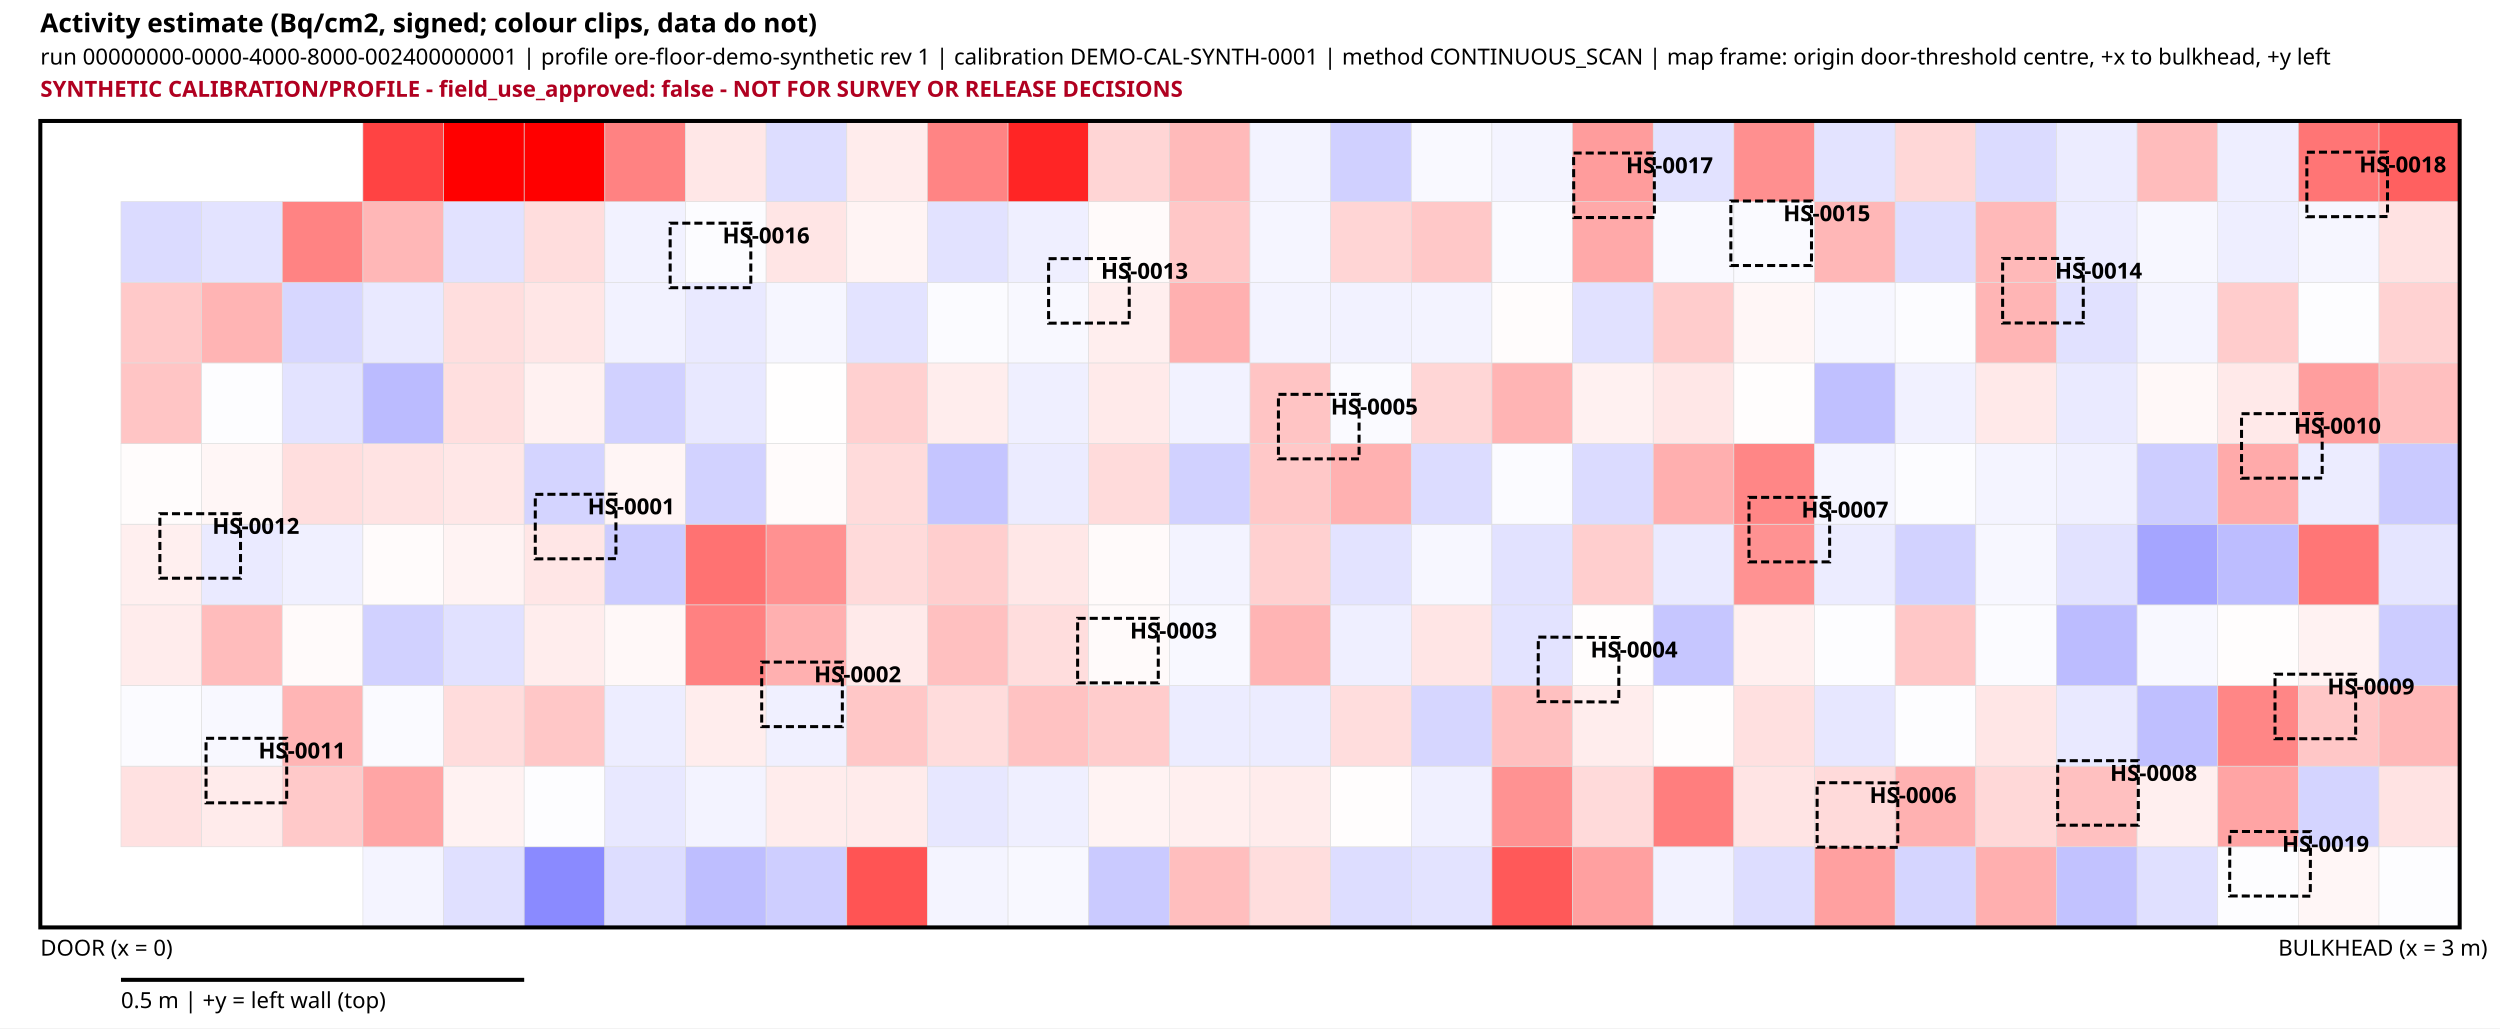
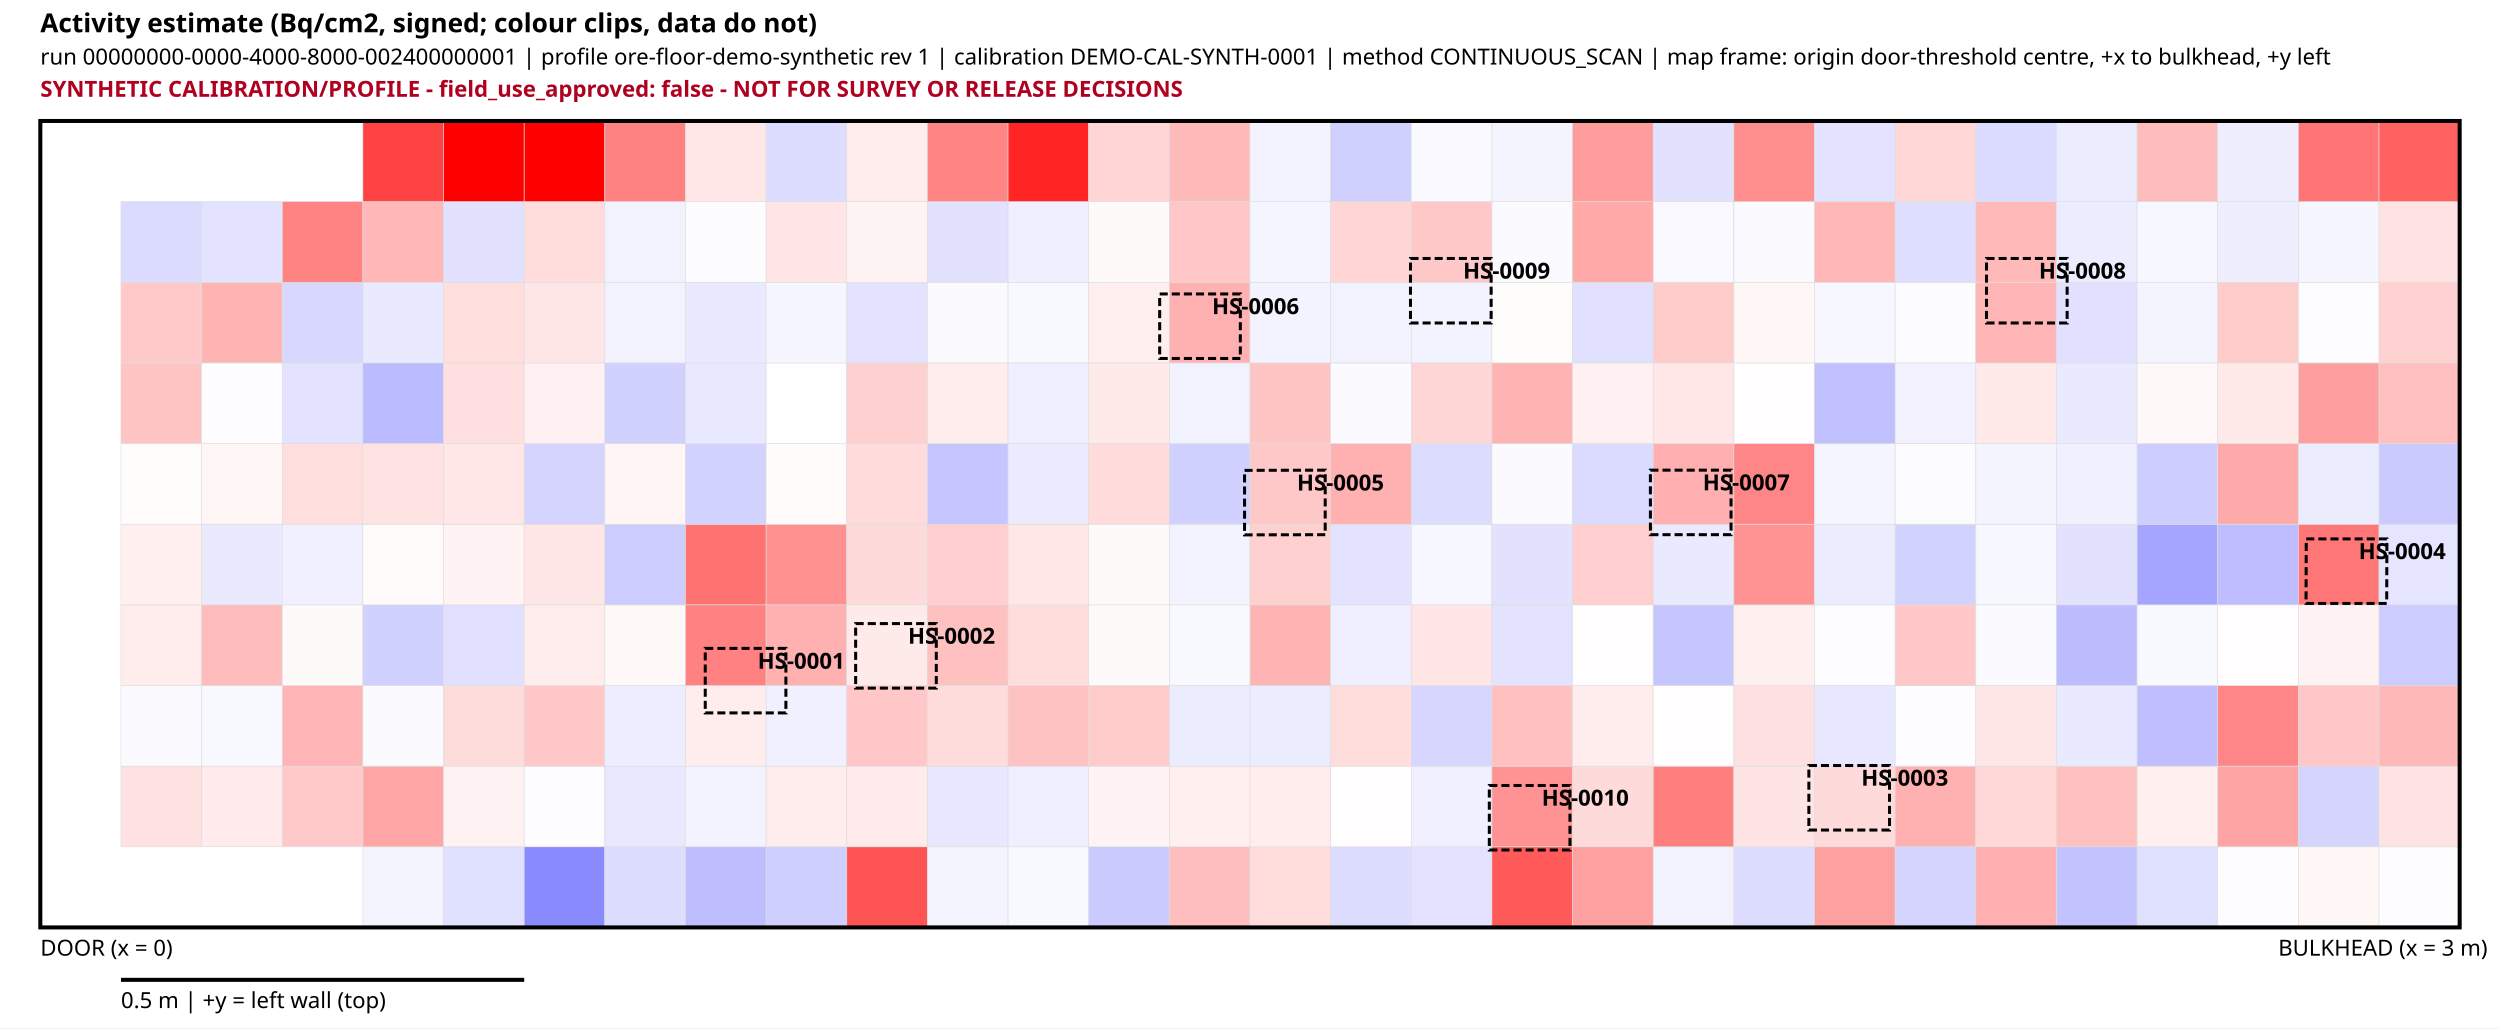
<svg xmlns="http://www.w3.org/2000/svg" width="1240" height="510" viewBox="0 0 1240 510" font-family="sans-serif" font-size="11">
  <defs>
    <pattern id="p-UNVISITED" width="8" height="8" patternUnits="userSpaceOnUse">
      <rect width="8" height="8" fill="#fff" />
      <path d="M0 8L8 0" stroke="#888" stroke-width="1" />
    </pattern>
    <pattern id="p-INVALID_DATA" width="8" height="8" patternUnits="userSpaceOnUse">
      <rect width="8" height="8" fill="#f6d5d5" />
      <path d="M0 0L8 8M0 8L8 0" stroke="#c83c3c" stroke-width="1" />
    </pattern>
    <pattern id="p-INSUFFICIENT_SENSITIVITY" width="6" height="6" patternUnits="userSpaceOnUse">
      <rect width="6" height="6" fill="#fdebc8" />
      <circle cx="3" cy="3" r="1.2" fill="#b9770e" />
    </pattern>
    <pattern id="p-BLOCKED" width="8" height="8" patternUnits="userSpaceOnUse">
      <rect width="8" height="8" fill="#e4dcf0" />
      <path d="M0 4H8" stroke="#785aa0" stroke-width="2" />
    </pattern>
    <pattern id="p-EXCLUDED" width="8" height="8" patternUnits="userSpaceOnUse">
      <rect width="8" height="8" fill="#5a5a5a" />
    </pattern>
    <pattern id="p-ACCEPTABLE" width="8" height="8" patternUnits="userSpaceOnUse">
      <rect width="8" height="8" fill="#2e8b57" />
    </pattern>
  </defs>
  <rect width="1240" height="510" fill="#fff" />
  <text x="20" y="16" font-size="13" font-weight="bold">Activity estimate (Bq/cm2, signed; colour clips, data do not)</text>
  <text x="20" y="32">run 00000000-0000-4000-8000-002400000001 | profile ore-floor-demo-synthetic rev 1 | calibration DEMO-CAL-SYNTH-0001 | method CONTINUOUS_SCAN | map frame: origin door-threshold centre, +x to bulkhead, +y left</text>
  <text x="20" y="48" fill="#b00020" font-weight="bold">SYNTHETIC CALIBRATION/PROFILE - field_use_approved: false - NOT FOR SURVEY OR RELEASE DECISIONS</text>
  <rect x="180.0" y="420.0" width="40.0" height="40.0" fill="rgb(244, 244, 255)" stroke="#ddd" stroke-width="0.3" />
  <rect x="220.0" y="420.0" width="40.0" height="40.0" fill="rgb(224, 224, 255)" stroke="#ddd" stroke-width="0.3" />
  <rect x="260.0" y="420.0" width="40.0" height="40.0" fill="rgb(138, 138, 255)" stroke="#ddd" stroke-width="0.3" />
  <rect x="300.0" y="420.0" width="40.0" height="40.0" fill="rgb(221, 221, 255)" stroke="#ddd" stroke-width="0.3" />
  <rect x="340.0" y="420.0" width="40.0" height="40.0" fill="rgb(190, 190, 255)" stroke="#ddd" stroke-width="0.3" />
  <rect x="380.0" y="420.0" width="40.0" height="40.0" fill="rgb(206, 206, 255)" stroke="#ddd" stroke-width="0.3" />
  <rect x="420.0" y="420.0" width="40.0" height="40.0" fill="rgb(255, 84, 84)" stroke="#ddd" stroke-width="0.3" />
  <rect x="460.0" y="420.0" width="40.0" height="40.0" fill="rgb(244, 244, 255)" stroke="#ddd" stroke-width="0.3" />
  <rect x="500.0" y="420.0" width="40.0" height="40.0" fill="rgb(248, 248, 255)" stroke="#ddd" stroke-width="0.3" />
  <rect x="540.0" y="420.0" width="40.0" height="40.0" fill="rgb(202, 202, 255)" stroke="#ddd" stroke-width="0.3" />
  <rect x="580.0" y="420.0" width="40.0" height="40.0" fill="rgb(255, 190, 190)" stroke="#ddd" stroke-width="0.3" />
  <rect x="620.0" y="420.0" width="40.0" height="40.0" fill="rgb(255, 221, 221)" stroke="#ddd" stroke-width="0.3" />
  <rect x="660.0" y="420.0" width="40.0" height="40.0" fill="rgb(221, 221, 255)" stroke="#ddd" stroke-width="0.3" />
  <rect x="700.0" y="420.0" width="40.0" height="40.0" fill="rgb(227, 227, 255)" stroke="#ddd" stroke-width="0.3" />
  <rect x="740.0" y="420.0" width="40.0" height="40.0" fill="rgb(255, 89, 89)" stroke="#ddd" stroke-width="0.3" />
  <rect x="780.0" y="420.0" width="40.0" height="40.0" fill="rgb(255, 160, 160)" stroke="#ddd" stroke-width="0.3" />
  <rect x="820.0" y="420.0" width="40.0" height="40.0" fill="rgb(242, 242, 255)" stroke="#ddd" stroke-width="0.3" />
  <rect x="860.0" y="420.0" width="40.0" height="40.0" fill="rgb(221, 221, 255)" stroke="#ddd" stroke-width="0.3" />
  <rect x="900.0" y="420.0" width="40.0" height="40.0" fill="rgb(255, 160, 160)" stroke="#ddd" stroke-width="0.3" />
  <rect x="940.0" y="420.0" width="40.0" height="40.0" fill="rgb(213, 213, 255)" stroke="#ddd" stroke-width="0.3" />
  <rect x="980.0" y="420.0" width="40.0" height="40.0" fill="rgb(255, 175, 175)" stroke="#ddd" stroke-width="0.3" />
  <rect x="1020.0" y="420.0" width="40.0" height="40.0" fill="rgb(194, 194, 255)" stroke="#ddd" stroke-width="0.3" />
  <rect x="1060.0" y="420.0" width="40.0" height="40.0" fill="rgb(224, 224, 255)" stroke="#ddd" stroke-width="0.3" />
  <rect x="1100.0" y="420.0" width="40.0" height="40.0" fill="rgb(253, 253, 255)" stroke="#ddd" stroke-width="0.3" />
  <rect x="1140.0" y="420.0" width="40.0" height="40.0" fill="rgb(255, 246, 246)" stroke="#ddd" stroke-width="0.3" />
  <rect x="1180.0" y="420.0" width="40.0" height="40.0" fill="rgb(253, 253, 255)" stroke="#ddd" stroke-width="0.3" />
  <rect x="60.0" y="380.0" width="40.0" height="40.0" fill="rgb(255, 225, 225)" stroke="#ddd" stroke-width="0.3" />
  <rect x="100.0" y="380.0" width="40.0" height="40.0" fill="rgb(255, 235, 235)" stroke="#ddd" stroke-width="0.3" />
  <rect x="140.0" y="380.0" width="40.0" height="40.0" fill="rgb(255, 201, 201)" stroke="#ddd" stroke-width="0.3" />
  <rect x="180.0" y="380.0" width="40.0" height="40.0" fill="rgb(255, 165, 165)" stroke="#ddd" stroke-width="0.3" />
  <rect x="220.0" y="380.0" width="40.0" height="40.0" fill="rgb(255, 242, 242)" stroke="#ddd" stroke-width="0.3" />
  <rect x="260.0" y="380.0" width="40.0" height="40.0" fill="rgb(253, 253, 255)" stroke="#ddd" stroke-width="0.3" />
  <rect x="300.0" y="380.0" width="40.0" height="40.0" fill="rgb(232, 232, 255)" stroke="#ddd" stroke-width="0.3" />
  <rect x="340.0" y="380.0" width="40.0" height="40.0" fill="rgb(243, 243, 255)" stroke="#ddd" stroke-width="0.3" />
  <rect x="380.0" y="380.0" width="40.0" height="40.0" fill="rgb(255, 236, 236)" stroke="#ddd" stroke-width="0.3" />
  <rect x="420.0" y="380.0" width="40.0" height="40.0" fill="rgb(255, 235, 235)" stroke="#ddd" stroke-width="0.3" />
  <rect x="460.0" y="380.0" width="40.0" height="40.0" fill="rgb(231, 231, 255)" stroke="#ddd" stroke-width="0.3" />
  <rect x="500.0" y="380.0" width="40.0" height="40.0" fill="rgb(239, 239, 255)" stroke="#ddd" stroke-width="0.3" />
  <rect x="540.0" y="380.0" width="40.0" height="40.0" fill="rgb(255, 243, 243)" stroke="#ddd" stroke-width="0.3" />
  <rect x="580.0" y="380.0" width="40.0" height="40.0" fill="rgb(255, 239, 239)" stroke="#ddd" stroke-width="0.3" />
  <rect x="620.0" y="380.0" width="40.0" height="40.0" fill="rgb(255, 236, 236)" stroke="#ddd" stroke-width="0.3" />
  <rect x="660.0" y="380.0" width="40.0" height="40.0" fill="rgb(255, 253, 253)" stroke="#ddd" stroke-width="0.3" />
  <rect x="700.0" y="380.0" width="40.0" height="40.0" fill="rgb(240, 240, 255)" stroke="#ddd" stroke-width="0.3" />
  <rect x="740.0" y="380.0" width="40.0" height="40.0" fill="rgb(255, 146, 146)" stroke="#ddd" stroke-width="0.3" />
  <rect x="780.0" y="380.0" width="40.0" height="40.0" fill="rgb(255, 218, 218)" stroke="#ddd" stroke-width="0.3" />
  <rect x="820.0" y="380.0" width="40.0" height="40.0" fill="rgb(255, 126, 126)" stroke="#ddd" stroke-width="0.3" />
  <rect x="860.0" y="380.0" width="40.0" height="40.0" fill="rgb(255, 228, 228)" stroke="#ddd" stroke-width="0.3" />
  <rect x="900.0" y="380.0" width="40.0" height="40.0" fill="rgb(255, 218, 218)" stroke="#ddd" stroke-width="0.3" />
  <rect x="940.0" y="380.0" width="40.0" height="40.0" fill="rgb(255, 177, 177)" stroke="#ddd" stroke-width="0.3" />
  <rect x="980.0" y="380.0" width="40.0" height="40.0" fill="rgb(255, 216, 216)" stroke="#ddd" stroke-width="0.3" />
  <rect x="1020.0" y="380.0" width="40.0" height="40.0" fill="rgb(255, 192, 192)" stroke="#ddd" stroke-width="0.3" />
  <rect x="1060.0" y="380.0" width="40.0" height="40.0" fill="rgb(255, 239, 239)" stroke="#ddd" stroke-width="0.3" />
  <rect x="1100.0" y="380.0" width="40.0" height="40.0" fill="rgb(255, 164, 164)" stroke="#ddd" stroke-width="0.3" />
  <rect x="1140.0" y="380.0" width="40.0" height="40.0" fill="rgb(212, 212, 255)" stroke="#ddd" stroke-width="0.3" />
  <rect x="1180.0" y="380.0" width="40.0" height="40.0" fill="rgb(255, 227, 227)" stroke="#ddd" stroke-width="0.3" />
  <rect x="60.0" y="340.0" width="40.0" height="40.0" fill="rgb(251, 251, 255)" stroke="#ddd" stroke-width="0.3" />
  <rect x="100.0" y="340.0" width="40.0" height="40.0" fill="rgb(248, 248, 255)" stroke="#ddd" stroke-width="0.3" />
  <rect x="140.0" y="340.0" width="40.0" height="40.0" fill="rgb(255, 181, 181)" stroke="#ddd" stroke-width="0.3" />
  <rect x="180.0" y="340.0" width="40.0" height="40.0" fill="rgb(250, 250, 255)" stroke="#ddd" stroke-width="0.3" />
  <rect x="220.0" y="340.0" width="40.0" height="40.0" fill="rgb(255, 220, 220)" stroke="#ddd" stroke-width="0.3" />
  <rect x="260.0" y="340.0" width="40.0" height="40.0" fill="rgb(255, 199, 199)" stroke="#ddd" stroke-width="0.3" />
  <rect x="300.0" y="340.0" width="40.0" height="40.0" fill="rgb(237, 237, 255)" stroke="#ddd" stroke-width="0.3" />
  <rect x="340.0" y="340.0" width="40.0" height="40.0" fill="rgb(255, 237, 237)" stroke="#ddd" stroke-width="0.3" />
  <rect x="380.0" y="340.0" width="40.0" height="40.0" fill="rgb(240, 240, 255)" stroke="#ddd" stroke-width="0.3" />
  <rect x="420.0" y="340.0" width="40.0" height="40.0" fill="rgb(255, 199, 199)" stroke="#ddd" stroke-width="0.3" />
  <rect x="460.0" y="340.0" width="40.0" height="40.0" fill="rgb(255, 220, 220)" stroke="#ddd" stroke-width="0.3" />
  <rect x="500.0" y="340.0" width="40.0" height="40.0" fill="rgb(255, 194, 194)" stroke="#ddd" stroke-width="0.3" />
  <rect x="540.0" y="340.0" width="40.0" height="40.0" fill="rgb(255, 204, 204)" stroke="#ddd" stroke-width="0.3" />
  <rect x="580.0" y="340.0" width="40.0" height="40.0" fill="rgb(236, 236, 255)" stroke="#ddd" stroke-width="0.3" />
  <rect x="620.0" y="340.0" width="40.0" height="40.0" fill="rgb(236, 236, 255)" stroke="#ddd" stroke-width="0.3" />
  <rect x="660.0" y="340.0" width="40.0" height="40.0" fill="rgb(255, 221, 221)" stroke="#ddd" stroke-width="0.3" />
  <rect x="700.0" y="340.0" width="40.0" height="40.0" fill="rgb(214, 214, 255)" stroke="#ddd" stroke-width="0.3" />
  <rect x="740.0" y="340.0" width="40.0" height="40.0" fill="rgb(255, 192, 192)" stroke="#ddd" stroke-width="0.3" />
  <rect x="780.0" y="340.0" width="40.0" height="40.0" fill="rgb(255, 237, 237)" stroke="#ddd" stroke-width="0.3" />
  <rect x="820.0" y="340.0" width="40.0" height="40.0" fill="rgb(255, 253, 253)" stroke="#ddd" stroke-width="0.3" />
  <rect x="860.0" y="340.0" width="40.0" height="40.0" fill="rgb(255, 224, 224)" stroke="#ddd" stroke-width="0.3" />
  <rect x="900.0" y="340.0" width="40.0" height="40.0" fill="rgb(231, 231, 255)" stroke="#ddd" stroke-width="0.3" />
  <rect x="940.0" y="340.0" width="40.0" height="40.0" fill="rgb(253, 253, 255)" stroke="#ddd" stroke-width="0.3" />
  <rect x="980.0" y="340.0" width="40.0" height="40.0" fill="rgb(255, 230, 230)" stroke="#ddd" stroke-width="0.3" />
  <rect x="1020.0" y="340.0" width="40.0" height="40.0" fill="rgb(233, 233, 255)" stroke="#ddd" stroke-width="0.3" />
  <rect x="1060.0" y="340.0" width="40.0" height="40.0" fill="rgb(191, 191, 255)" stroke="#ddd" stroke-width="0.3" />
  <rect x="1100.0" y="340.0" width="40.0" height="40.0" fill="rgb(255, 134, 134)" stroke="#ddd" stroke-width="0.3" />
  <rect x="1140.0" y="340.0" width="40.0" height="40.0" fill="rgb(255, 199, 199)" stroke="#ddd" stroke-width="0.3" />
  <rect x="1180.0" y="340.0" width="40.0" height="40.0" fill="rgb(255, 184, 184)" stroke="#ddd" stroke-width="0.3" />
  <rect x="60.0" y="300.0" width="40.0" height="40.0" fill="rgb(255, 236, 236)" stroke="#ddd" stroke-width="0.3" />
  <rect x="100.0" y="300.0" width="40.0" height="40.0" fill="rgb(255, 188, 188)" stroke="#ddd" stroke-width="0.3" />
  <rect x="140.0" y="300.0" width="40.0" height="40.0" fill="rgb(255, 250, 250)" stroke="#ddd" stroke-width="0.3" />
  <rect x="180.0" y="300.0" width="40.0" height="40.0" fill="rgb(209, 209, 255)" stroke="#ddd" stroke-width="0.3" />
  <rect x="220.0" y="300.0" width="40.0" height="40.0" fill="rgb(225, 225, 255)" stroke="#ddd" stroke-width="0.3" />
  <rect x="260.0" y="300.0" width="40.0" height="40.0" fill="rgb(255, 237, 237)" stroke="#ddd" stroke-width="0.3" />
  <rect x="300.0" y="300.0" width="40.0" height="40.0" fill="rgb(255, 248, 248)" stroke="#ddd" stroke-width="0.3" />
  <rect x="340.0" y="300.0" width="40.0" height="40.0" fill="rgb(255, 129, 129)" stroke="#ddd" stroke-width="0.3" />
  <rect x="380.0" y="300.0" width="40.0" height="40.0" fill="rgb(255, 176, 176)" stroke="#ddd" stroke-width="0.3" />
  <rect x="420.0" y="300.0" width="40.0" height="40.0" fill="rgb(255, 234, 234)" stroke="#ddd" stroke-width="0.3" />
  <rect x="460.0" y="300.0" width="40.0" height="40.0" fill="rgb(255, 192, 192)" stroke="#ddd" stroke-width="0.3" />
  <rect x="500.0" y="300.0" width="40.0" height="40.0" fill="rgb(255, 221, 221)" stroke="#ddd" stroke-width="0.3" />
  <rect x="540.0" y="300.0" width="40.0" height="40.0" fill="rgb(255, 250, 250)" stroke="#ddd" stroke-width="0.3" />
  <rect x="580.0" y="300.0" width="40.0" height="40.0" fill="rgb(248, 248, 255)" stroke="#ddd" stroke-width="0.3" />
  <rect x="620.0" y="300.0" width="40.0" height="40.0" fill="rgb(255, 180, 180)" stroke="#ddd" stroke-width="0.3" />
  <rect x="660.0" y="300.0" width="40.0" height="40.0" fill="rgb(239, 239, 255)" stroke="#ddd" stroke-width="0.3" />
  <rect x="700.0" y="300.0" width="40.0" height="40.0" fill="rgb(255, 229, 229)" stroke="#ddd" stroke-width="0.3" />
  <rect x="740.0" y="300.0" width="40.0" height="40.0" fill="rgb(227, 227, 255)" stroke="#ddd" stroke-width="0.3" />
  <rect x="780.0" y="300.0" width="40.0" height="40.0" fill="rgb(255, 253, 253)" stroke="#ddd" stroke-width="0.3" />
  <rect x="820.0" y="300.0" width="40.0" height="40.0" fill="rgb(198, 198, 255)" stroke="#ddd" stroke-width="0.3" />
  <rect x="860.0" y="300.0" width="40.0" height="40.0" fill="rgb(255, 240, 240)" stroke="#ddd" stroke-width="0.3" />
  <rect x="900.0" y="300.0" width="40.0" height="40.0" fill="rgb(253, 253, 255)" stroke="#ddd" stroke-width="0.3" />
  <rect x="940.0" y="300.0" width="40.0" height="40.0" fill="rgb(255, 199, 199)" stroke="#ddd" stroke-width="0.3" />
  <rect x="980.0" y="300.0" width="40.0" height="40.0" fill="rgb(251, 251, 255)" stroke="#ddd" stroke-width="0.3" />
  <rect x="1020.0" y="300.0" width="40.0" height="40.0" fill="rgb(188, 188, 255)" stroke="#ddd" stroke-width="0.3" />
  <rect x="1060.0" y="300.0" width="40.0" height="40.0" fill="rgb(248, 248, 255)" stroke="#ddd" stroke-width="0.3" />
  <rect x="1100.0" y="300.0" width="40.0" height="40.0" fill="rgb(255, 253, 253)" stroke="#ddd" stroke-width="0.3" />
  <rect x="1140.0" y="300.0" width="40.0" height="40.0" fill="rgb(255, 242, 242)" stroke="#ddd" stroke-width="0.3" />
  <rect x="1180.0" y="300.0" width="40.0" height="40.0" fill="rgb(204, 204, 255)" stroke="#ddd" stroke-width="0.3" />
  <rect x="60.0" y="260.0" width="40.0" height="40.0" fill="rgb(255, 239, 239)" stroke="#ddd" stroke-width="0.3" />
  <rect x="100.0" y="260.0" width="40.0" height="40.0" fill="rgb(234, 234, 255)" stroke="#ddd" stroke-width="0.3" />
  <rect x="140.0" y="260.0" width="40.0" height="40.0" fill="rgb(240, 240, 255)" stroke="#ddd" stroke-width="0.3" />
  <rect x="180.0" y="260.0" width="40.0" height="40.0" fill="rgb(255, 251, 251)" stroke="#ddd" stroke-width="0.3" />
  <rect x="220.0" y="260.0" width="40.0" height="40.0" fill="rgb(255, 243, 243)" stroke="#ddd" stroke-width="0.3" />
  <rect x="260.0" y="260.0" width="40.0" height="40.0" fill="rgb(255, 230, 230)" stroke="#ddd" stroke-width="0.3" />
  <rect x="300.0" y="260.0" width="40.0" height="40.0" fill="rgb(204, 204, 255)" stroke="#ddd" stroke-width="0.3" />
  <rect x="340.0" y="260.0" width="40.0" height="40.0" fill="rgb(255, 114, 114)" stroke="#ddd" stroke-width="0.3" />
  <rect x="380.0" y="260.0" width="40.0" height="40.0" fill="rgb(255, 145, 145)" stroke="#ddd" stroke-width="0.3" />
  <rect x="420.0" y="260.0" width="40.0" height="40.0" fill="rgb(255, 218, 218)" stroke="#ddd" stroke-width="0.3" />
  <rect x="460.0" y="260.0" width="40.0" height="40.0" fill="rgb(255, 206, 206)" stroke="#ddd" stroke-width="0.3" />
  <rect x="500.0" y="260.0" width="40.0" height="40.0" fill="rgb(255, 231, 231)" stroke="#ddd" stroke-width="0.3" />
  <rect x="540.0" y="260.0" width="40.0" height="40.0" fill="rgb(255, 250, 250)" stroke="#ddd" stroke-width="0.3" />
  <rect x="580.0" y="260.0" width="40.0" height="40.0" fill="rgb(243, 243, 255)" stroke="#ddd" stroke-width="0.3" />
  <rect x="620.0" y="260.0" width="40.0" height="40.0" fill="rgb(255, 208, 208)" stroke="#ddd" stroke-width="0.3" />
  <rect x="660.0" y="260.0" width="40.0" height="40.0" fill="rgb(227, 227, 255)" stroke="#ddd" stroke-width="0.3" />
  <rect x="700.0" y="260.0" width="40.0" height="40.0" fill="rgb(247, 247, 255)" stroke="#ddd" stroke-width="0.3" />
  <rect x="740.0" y="260.0" width="40.0" height="40.0" fill="rgb(226, 226, 255)" stroke="#ddd" stroke-width="0.3" />
  <rect x="780.0" y="260.0" width="40.0" height="40.0" fill="rgb(255, 206, 206)" stroke="#ddd" stroke-width="0.3" />
  <rect x="820.0" y="260.0" width="40.0" height="40.0" fill="rgb(234, 234, 255)" stroke="#ddd" stroke-width="0.3" />
  <rect x="860.0" y="260.0" width="40.0" height="40.0" fill="rgb(255, 146, 146)" stroke="#ddd" stroke-width="0.3" />
  <rect x="900.0" y="260.0" width="40.0" height="40.0" fill="rgb(236, 236, 255)" stroke="#ddd" stroke-width="0.3" />
  <rect x="940.0" y="260.0" width="40.0" height="40.0" fill="rgb(210, 210, 255)" stroke="#ddd" stroke-width="0.3" />
  <rect x="980.0" y="260.0" width="40.0" height="40.0" fill="rgb(247, 247, 255)" stroke="#ddd" stroke-width="0.3" />
  <rect x="1020.0" y="260.0" width="40.0" height="40.0" fill="rgb(226, 226, 255)" stroke="#ddd" stroke-width="0.3" />
  <rect x="1060.0" y="260.0" width="40.0" height="40.0" fill="rgb(165, 165, 255)" stroke="#ddd" stroke-width="0.3" />
  <rect x="1100.0" y="260.0" width="40.0" height="40.0" fill="rgb(189, 189, 255)" stroke="#ddd" stroke-width="0.3" />
  <rect x="1140.0" y="260.0" width="40.0" height="40.0" fill="rgb(255, 118, 118)" stroke="#ddd" stroke-width="0.3" />
  <rect x="1180.0" y="260.0" width="40.0" height="40.0" fill="rgb(229, 229, 255)" stroke="#ddd" stroke-width="0.3" />
  <rect x="60.0" y="220.0" width="40.0" height="40.0" fill="rgb(255, 252, 252)" stroke="#ddd" stroke-width="0.3" />
  <rect x="100.0" y="220.0" width="40.0" height="40.0" fill="rgb(255, 246, 246)" stroke="#ddd" stroke-width="0.3" />
  <rect x="140.0" y="220.0" width="40.0" height="40.0" fill="rgb(255, 222, 222)" stroke="#ddd" stroke-width="0.3" />
  <rect x="180.0" y="220.0" width="40.0" height="40.0" fill="rgb(255, 227, 227)" stroke="#ddd" stroke-width="0.3" />
  <rect x="220.0" y="220.0" width="40.0" height="40.0" fill="rgb(255, 231, 231)" stroke="#ddd" stroke-width="0.3" />
  <rect x="260.0" y="220.0" width="40.0" height="40.0" fill="rgb(212, 212, 255)" stroke="#ddd" stroke-width="0.3" />
  <rect x="300.0" y="220.0" width="40.0" height="40.0" fill="rgb(255, 245, 245)" stroke="#ddd" stroke-width="0.3" />
  <rect x="340.0" y="220.0" width="40.0" height="40.0" fill="rgb(210, 210, 255)" stroke="#ddd" stroke-width="0.3" />
  <rect x="380.0" y="220.0" width="40.0" height="40.0" fill="rgb(255, 251, 251)" stroke="#ddd" stroke-width="0.3" />
  <rect x="420.0" y="220.0" width="40.0" height="40.0" fill="rgb(255, 219, 219)" stroke="#ddd" stroke-width="0.3" />
  <rect x="460.0" y="220.0" width="40.0" height="40.0" fill="rgb(197, 197, 255)" stroke="#ddd" stroke-width="0.3" />
  <rect x="500.0" y="220.0" width="40.0" height="40.0" fill="rgb(235, 235, 255)" stroke="#ddd" stroke-width="0.3" />
  <rect x="540.0" y="220.0" width="40.0" height="40.0" fill="rgb(255, 219, 219)" stroke="#ddd" stroke-width="0.3" />
  <rect x="580.0" y="220.0" width="40.0" height="40.0" fill="rgb(209, 209, 255)" stroke="#ddd" stroke-width="0.3" />
  <rect x="620.0" y="220.0" width="40.0" height="40.0" fill="rgb(255, 200, 200)" stroke="#ddd" stroke-width="0.3" />
  <rect x="660.0" y="220.0" width="40.0" height="40.0" fill="rgb(255, 177, 177)" stroke="#ddd" stroke-width="0.3" />
  <rect x="700.0" y="220.0" width="40.0" height="40.0" fill="rgb(220, 220, 255)" stroke="#ddd" stroke-width="0.3" />
  <rect x="740.0" y="220.0" width="40.0" height="40.0" fill="rgb(251, 251, 255)" stroke="#ddd" stroke-width="0.3" />
  <rect x="780.0" y="220.0" width="40.0" height="40.0" fill="rgb(219, 219, 255)" stroke="#ddd" stroke-width="0.3" />
  <rect x="820.0" y="220.0" width="40.0" height="40.0" fill="rgb(255, 175, 175)" stroke="#ddd" stroke-width="0.3" />
  <rect x="860.0" y="220.0" width="40.0" height="40.0" fill="rgb(255, 134, 134)" stroke="#ddd" stroke-width="0.3" />
  <rect x="900.0" y="220.0" width="40.0" height="40.0" fill="rgb(245, 245, 255)" stroke="#ddd" stroke-width="0.3" />
  <rect x="940.0" y="220.0" width="40.0" height="40.0" fill="rgb(252, 252, 255)" stroke="#ddd" stroke-width="0.3" />
  <rect x="980.0" y="220.0" width="40.0" height="40.0" fill="rgb(244, 244, 255)" stroke="#ddd" stroke-width="0.3" />
  <rect x="1020.0" y="220.0" width="40.0" height="40.0" fill="rgb(240, 240, 255)" stroke="#ddd" stroke-width="0.3" />
  <rect x="1060.0" y="220.0" width="40.0" height="40.0" fill="rgb(205, 205, 255)" stroke="#ddd" stroke-width="0.3" />
  <rect x="1100.0" y="220.0" width="40.0" height="40.0" fill="rgb(255, 170, 170)" stroke="#ddd" stroke-width="0.3" />
  <rect x="1140.0" y="220.0" width="40.0" height="40.0" fill="rgb(236, 236, 255)" stroke="#ddd" stroke-width="0.3" />
  <rect x="1180.0" y="220.0" width="40.0" height="40.0" fill="rgb(202, 202, 255)" stroke="#ddd" stroke-width="0.3" />
  <rect x="60.0" y="180.0" width="40.0" height="40.0" fill="rgb(255, 197, 197)" stroke="#ddd" stroke-width="0.3" />
  <rect x="100.0" y="180.0" width="40.0" height="40.0" fill="rgb(253, 253, 255)" stroke="#ddd" stroke-width="0.3" />
  <rect x="140.0" y="180.0" width="40.0" height="40.0" fill="rgb(227, 227, 255)" stroke="#ddd" stroke-width="0.3" />
  <rect x="180.0" y="180.0" width="40.0" height="40.0" fill="rgb(187, 187, 255)" stroke="#ddd" stroke-width="0.3" />
  <rect x="220.0" y="180.0" width="40.0" height="40.0" fill="rgb(255, 223, 223)" stroke="#ddd" stroke-width="0.3" />
  <rect x="260.0" y="180.0" width="40.0" height="40.0" fill="rgb(255, 241, 241)" stroke="#ddd" stroke-width="0.3" />
  <rect x="300.0" y="180.0" width="40.0" height="40.0" fill="rgb(209, 209, 255)" stroke="#ddd" stroke-width="0.3" />
  <rect x="340.0" y="180.0" width="40.0" height="40.0" fill="rgb(232, 232, 255)" stroke="#ddd" stroke-width="0.3" />
  <rect x="380.0" y="180.0" width="40.0" height="40.0" fill="rgb(255, 254, 254)" stroke="#ddd" stroke-width="0.3" />
  <rect x="420.0" y="180.0" width="40.0" height="40.0" fill="rgb(255, 208, 208)" stroke="#ddd" stroke-width="0.3" />
  <rect x="460.0" y="180.0" width="40.0" height="40.0" fill="rgb(255, 237, 237)" stroke="#ddd" stroke-width="0.3" />
  <rect x="500.0" y="180.0" width="40.0" height="40.0" fill="rgb(239, 239, 255)" stroke="#ddd" stroke-width="0.3" />
  <rect x="540.0" y="180.0" width="40.0" height="40.0" fill="rgb(255, 234, 234)" stroke="#ddd" stroke-width="0.3" />
  <rect x="580.0" y="180.0" width="40.0" height="40.0" fill="rgb(242, 242, 255)" stroke="#ddd" stroke-width="0.3" />
  <rect x="620.0" y="180.0" width="40.0" height="40.0" fill="rgb(255, 196, 196)" stroke="#ddd" stroke-width="0.3" />
  <rect x="660.0" y="180.0" width="40.0" height="40.0" fill="rgb(250, 250, 255)" stroke="#ddd" stroke-width="0.3" />
  <rect x="700.0" y="180.0" width="40.0" height="40.0" fill="rgb(255, 214, 214)" stroke="#ddd" stroke-width="0.3" />
  <rect x="740.0" y="180.0" width="40.0" height="40.0" fill="rgb(255, 180, 180)" stroke="#ddd" stroke-width="0.3" />
  <rect x="780.0" y="180.0" width="40.0" height="40.0" fill="rgb(255, 241, 241)" stroke="#ddd" stroke-width="0.3" />
  <rect x="820.0" y="180.0" width="40.0" height="40.0" fill="rgb(255, 231, 231)" stroke="#ddd" stroke-width="0.3" />
  <rect x="860.0" y="180.0" width="40.0" height="40.0" fill="rgb(255, 253, 253)" stroke="#ddd" stroke-width="0.3" />
  <rect x="900.0" y="180.0" width="40.0" height="40.0" fill="rgb(192, 192, 255)" stroke="#ddd" stroke-width="0.3" />
  <rect x="940.0" y="180.0" width="40.0" height="40.0" fill="rgb(241, 241, 255)" stroke="#ddd" stroke-width="0.3" />
  <rect x="980.0" y="180.0" width="40.0" height="40.0" fill="rgb(255, 233, 233)" stroke="#ddd" stroke-width="0.3" />
  <rect x="1020.0" y="180.0" width="40.0" height="40.0" fill="rgb(234, 234, 255)" stroke="#ddd" stroke-width="0.3" />
  <rect x="1060.0" y="180.0" width="40.0" height="40.0" fill="rgb(255, 248, 248)" stroke="#ddd" stroke-width="0.3" />
  <rect x="1100.0" y="180.0" width="40.0" height="40.0" fill="rgb(255, 233, 233)" stroke="#ddd" stroke-width="0.3" />
  <rect x="1140.0" y="180.0" width="40.0" height="40.0" fill="rgb(255, 158, 158)" stroke="#ddd" stroke-width="0.3" />
  <rect x="1180.0" y="180.0" width="40.0" height="40.0" fill="rgb(255, 191, 191)" stroke="#ddd" stroke-width="0.3" />
  <rect x="60.0" y="140.0" width="40.0" height="40.0" fill="rgb(255, 201, 201)" stroke="#ddd" stroke-width="0.3" />
  <rect x="100.0" y="140.0" width="40.0" height="40.0" fill="rgb(255, 180, 180)" stroke="#ddd" stroke-width="0.3" />
  <rect x="140.0" y="140.0" width="40.0" height="40.0" fill="rgb(215, 215, 255)" stroke="#ddd" stroke-width="0.3" />
  <rect x="180.0" y="140.0" width="40.0" height="40.0" fill="rgb(233, 233, 255)" stroke="#ddd" stroke-width="0.3" />
  <rect x="220.0" y="140.0" width="40.0" height="40.0" fill="rgb(255, 222, 222)" stroke="#ddd" stroke-width="0.3" />
  <rect x="260.0" y="140.0" width="40.0" height="40.0" fill="rgb(255, 230, 230)" stroke="#ddd" stroke-width="0.3" />
  <rect x="300.0" y="140.0" width="40.0" height="40.0" fill="rgb(242, 242, 255)" stroke="#ddd" stroke-width="0.3" />
  <rect x="340.0" y="140.0" width="40.0" height="40.0" fill="rgb(233, 233, 255)" stroke="#ddd" stroke-width="0.3" />
  <rect x="380.0" y="140.0" width="40.0" height="40.0" fill="rgb(246, 246, 255)" stroke="#ddd" stroke-width="0.3" />
  <rect x="420.0" y="140.0" width="40.0" height="40.0" fill="rgb(227, 227, 255)" stroke="#ddd" stroke-width="0.3" />
  <rect x="460.0" y="140.0" width="40.0" height="40.0" fill="rgb(251, 251, 255)" stroke="#ddd" stroke-width="0.3" />
  <rect x="500.0" y="140.0" width="40.0" height="40.0" fill="rgb(248, 248, 255)" stroke="#ddd" stroke-width="0.3" />
  <rect x="540.0" y="140.0" width="40.0" height="40.0" fill="rgb(255, 238, 238)" stroke="#ddd" stroke-width="0.3" />
  <rect x="580.0" y="140.0" width="40.0" height="40.0" fill="rgb(255, 176, 176)" stroke="#ddd" stroke-width="0.3" />
  <rect x="620.0" y="140.0" width="40.0" height="40.0" fill="rgb(243, 243, 255)" stroke="#ddd" stroke-width="0.3" />
  <rect x="660.0" y="140.0" width="40.0" height="40.0" fill="rgb(242, 242, 255)" stroke="#ddd" stroke-width="0.3" />
  <rect x="700.0" y="140.0" width="40.0" height="40.0" fill="rgb(243, 243, 255)" stroke="#ddd" stroke-width="0.3" />
  <rect x="740.0" y="140.0" width="40.0" height="40.0" fill="rgb(255, 252, 252)" stroke="#ddd" stroke-width="0.3" />
  <rect x="780.0" y="140.0" width="40.0" height="40.0" fill="rgb(225, 225, 255)" stroke="#ddd" stroke-width="0.3" />
  <rect x="820.0" y="140.0" width="40.0" height="40.0" fill="rgb(255, 204, 204)" stroke="#ddd" stroke-width="0.3" />
  <rect x="860.0" y="140.0" width="40.0" height="40.0" fill="rgb(255, 246, 246)" stroke="#ddd" stroke-width="0.3" />
  <rect x="900.0" y="140.0" width="40.0" height="40.0" fill="rgb(247, 247, 255)" stroke="#ddd" stroke-width="0.3" />
  <rect x="940.0" y="140.0" width="40.0" height="40.0" fill="rgb(252, 252, 255)" stroke="#ddd" stroke-width="0.3" />
  <rect x="980.0" y="140.0" width="40.0" height="40.0" fill="rgb(255, 181, 181)" stroke="#ddd" stroke-width="0.3" />
  <rect x="1020.0" y="140.0" width="40.0" height="40.0" fill="rgb(225, 225, 255)" stroke="#ddd" stroke-width="0.3" />
  <rect x="1060.0" y="140.0" width="40.0" height="40.0" fill="rgb(244, 244, 255)" stroke="#ddd" stroke-width="0.3" />
  <rect x="1100.0" y="140.0" width="40.0" height="40.0" fill="rgb(255, 204, 204)" stroke="#ddd" stroke-width="0.3" />
  <rect x="1140.0" y="140.0" width="40.0" height="40.0" fill="rgb(253, 253, 255)" stroke="#ddd" stroke-width="0.3" />
  <rect x="1180.0" y="140.0" width="40.0" height="40.0" fill="rgb(255, 210, 210)" stroke="#ddd" stroke-width="0.3" />
  <rect x="60.0" y="100.0" width="40.0" height="40.0" fill="rgb(219, 219, 255)" stroke="#ddd" stroke-width="0.3" />
  <rect x="100.0" y="100.0" width="40.0" height="40.0" fill="rgb(227, 227, 255)" stroke="#ddd" stroke-width="0.3" />
  <rect x="140.0" y="100.0" width="40.0" height="40.0" fill="rgb(255, 131, 131)" stroke="#ddd" stroke-width="0.3" />
  <rect x="180.0" y="100.0" width="40.0" height="40.0" fill="rgb(255, 183, 183)" stroke="#ddd" stroke-width="0.3" />
  <rect x="220.0" y="100.0" width="40.0" height="40.0" fill="rgb(226, 226, 255)" stroke="#ddd" stroke-width="0.3" />
  <rect x="260.0" y="100.0" width="40.0" height="40.0" fill="rgb(255, 221, 221)" stroke="#ddd" stroke-width="0.3" />
  <rect x="300.0" y="100.0" width="40.0" height="40.0" fill="rgb(242, 242, 255)" stroke="#ddd" stroke-width="0.3" />
  <rect x="340.0" y="100.0" width="40.0" height="40.0" fill="rgb(252, 252, 255)" stroke="#ddd" stroke-width="0.3" />
  <rect x="380.0" y="100.0" width="40.0" height="40.0" fill="rgb(255, 229, 229)" stroke="#ddd" stroke-width="0.3" />
  <rect x="420.0" y="100.0" width="40.0" height="40.0" fill="rgb(255, 244, 244)" stroke="#ddd" stroke-width="0.3" />
  <rect x="460.0" y="100.0" width="40.0" height="40.0" fill="rgb(226, 226, 255)" stroke="#ddd" stroke-width="0.3" />
  <rect x="500.0" y="100.0" width="40.0" height="40.0" fill="rgb(239, 239, 255)" stroke="#ddd" stroke-width="0.3" />
  <rect x="540.0" y="100.0" width="40.0" height="40.0" fill="rgb(255, 250, 250)" stroke="#ddd" stroke-width="0.3" />
  <rect x="580.0" y="100.0" width="40.0" height="40.0" fill="rgb(255, 199, 199)" stroke="#ddd" stroke-width="0.3" />
  <rect x="620.0" y="100.0" width="40.0" height="40.0" fill="rgb(245, 245, 255)" stroke="#ddd" stroke-width="0.3" />
  <rect x="660.0" y="100.0" width="40.0" height="40.0" fill="rgb(255, 213, 213)" stroke="#ddd" stroke-width="0.3" />
  <rect x="700.0" y="100.0" width="40.0" height="40.0" fill="rgb(255, 200, 200)" stroke="#ddd" stroke-width="0.3" />
  <rect x="740.0" y="100.0" width="40.0" height="40.0" fill="rgb(250, 250, 255)" stroke="#ddd" stroke-width="0.3" />
  <rect x="780.0" y="100.0" width="40.0" height="40.0" fill="rgb(255, 169, 169)" stroke="#ddd" stroke-width="0.3" />
  <rect x="820.0" y="100.0" width="40.0" height="40.0" fill="rgb(249, 249, 255)" stroke="#ddd" stroke-width="0.3" />
  <rect x="860.0" y="100.0" width="40.0" height="40.0" fill="rgb(250, 250, 255)" stroke="#ddd" stroke-width="0.3" />
  <rect x="900.0" y="100.0" width="40.0" height="40.0" fill="rgb(255, 183, 183)" stroke="#ddd" stroke-width="0.3" />
  <rect x="940.0" y="100.0" width="40.0" height="40.0" fill="rgb(222, 222, 255)" stroke="#ddd" stroke-width="0.3" />
  <rect x="980.0" y="100.0" width="40.0" height="40.0" fill="rgb(255, 185, 185)" stroke="#ddd" stroke-width="0.3" />
  <rect x="1020.0" y="100.0" width="40.0" height="40.0" fill="rgb(236, 236, 255)" stroke="#ddd" stroke-width="0.3" />
  <rect x="1060.0" y="100.0" width="40.0" height="40.0" fill="rgb(247, 247, 255)" stroke="#ddd" stroke-width="0.3" />
  <rect x="1100.0" y="100.0" width="40.0" height="40.0" fill="rgb(238, 238, 255)" stroke="#ddd" stroke-width="0.3" />
  <rect x="1140.0" y="100.0" width="40.0" height="40.0" fill="rgb(246, 246, 255)" stroke="#ddd" stroke-width="0.3" />
  <rect x="1180.0" y="100.0" width="40.0" height="40.0" fill="rgb(255, 226, 226)" stroke="#ddd" stroke-width="0.3" />
  <rect x="180.0" y="60.0" width="40.0" height="40.0" fill="rgb(255, 67, 67)" stroke="#ddd" stroke-width="0.3" />
  <rect x="220.0" y="60.0" width="40.0" height="40.0" fill="rgb(255, 0, 0)" stroke="#ddd" stroke-width="0.3" />
  <rect x="260.0" y="60.0" width="40.0" height="40.0" fill="rgb(255, 0, 0)" stroke="#ddd" stroke-width="0.3" />
  <rect x="300.0" y="60.0" width="40.0" height="40.0" fill="rgb(255, 130, 130)" stroke="#ddd" stroke-width="0.3" />
  <rect x="340.0" y="60.0" width="40.0" height="40.0" fill="rgb(255, 231, 231)" stroke="#ddd" stroke-width="0.3" />
  <rect x="380.0" y="60.0" width="40.0" height="40.0" fill="rgb(221, 221, 255)" stroke="#ddd" stroke-width="0.3" />
  <rect x="420.0" y="60.0" width="40.0" height="40.0" fill="rgb(255, 236, 236)" stroke="#ddd" stroke-width="0.3" />
  <rect x="460.0" y="60.0" width="40.0" height="40.0" fill="rgb(255, 132, 132)" stroke="#ddd" stroke-width="0.3" />
  <rect x="500.0" y="60.0" width="40.0" height="40.0" fill="rgb(255, 37, 37)" stroke="#ddd" stroke-width="0.3" />
  <rect x="540.0" y="60.0" width="40.0" height="40.0" fill="rgb(255, 213, 213)" stroke="#ddd" stroke-width="0.3" />
  <rect x="580.0" y="60.0" width="40.0" height="40.0" fill="rgb(255, 186, 186)" stroke="#ddd" stroke-width="0.3" />
  <rect x="620.0" y="60.0" width="40.0" height="40.0" fill="rgb(243, 243, 255)" stroke="#ddd" stroke-width="0.3" />
  <rect x="660.0" y="60.0" width="40.0" height="40.0" fill="rgb(208, 208, 255)" stroke="#ddd" stroke-width="0.3" />
  <rect x="700.0" y="60.0" width="40.0" height="40.0" fill="rgb(249, 249, 255)" stroke="#ddd" stroke-width="0.3" />
  <rect x="740.0" y="60.0" width="40.0" height="40.0" fill="rgb(244, 244, 255)" stroke="#ddd" stroke-width="0.3" />
  <rect x="780.0" y="60.0" width="40.0" height="40.0" fill="rgb(255, 156, 156)" stroke="#ddd" stroke-width="0.3" />
  <rect x="820.0" y="60.0" width="40.0" height="40.0" fill="rgb(226, 226, 255)" stroke="#ddd" stroke-width="0.3" />
  <rect x="860.0" y="60.0" width="40.0" height="40.0" fill="rgb(255, 143, 143)" stroke="#ddd" stroke-width="0.3" />
  <rect x="900.0" y="60.0" width="40.0" height="40.0" fill="rgb(227, 227, 255)" stroke="#ddd" stroke-width="0.3" />
  <rect x="940.0" y="60.0" width="40.0" height="40.0" fill="rgb(255, 215, 215)" stroke="#ddd" stroke-width="0.3" />
  <rect x="980.0" y="60.0" width="40.0" height="40.0" fill="rgb(219, 219, 255)" stroke="#ddd" stroke-width="0.3" />
  <rect x="1020.0" y="60.0" width="40.0" height="40.0" fill="rgb(236, 236, 255)" stroke="#ddd" stroke-width="0.3" />
  <rect x="1060.0" y="60.0" width="40.0" height="40.0" fill="rgb(255, 188, 188)" stroke="#ddd" stroke-width="0.3" />
  <rect x="1100.0" y="60.0" width="40.0" height="40.0" fill="rgb(238, 238, 255)" stroke="#ddd" stroke-width="0.3" />
  <rect x="1140.0" y="60.0" width="40.0" height="40.0" fill="rgb(255, 117, 117)" stroke="#ddd" stroke-width="0.3" />
  <rect x="1180.0" y="60.0" width="40.0" height="40.0" fill="rgb(255, 96, 96)" stroke="#ddd" stroke-width="0.3" />
  <rect x="20.0" y="60.0" width="1200.0" height="400.0" fill="none" stroke="#000" stroke-width="2" />
  <text x="20.0" y="474.0">DOOR (x = 0)</text>
  <text x="1130.0" y="474.0">BULKHEAD (x = 3 m)</text>
  <line x1="60.0" y1="486.0" x2="260.0" y2="486.0" stroke="#000" stroke-width="2" />
  <text x="60.0" y="500.0">0.5 m | +y = left wall (top)</text>
-   <polygon points="305.5,245.1 265.5,245.2 265.5,277.2 305.5,277.1" fill="none" stroke="#000" stroke-width="1.5" stroke-dasharray="4 2" />
-   <text x="291.5" y="255.1" font-weight="bold">HS-0001</text>
-   <polygon points="377.8,360.4 417.8,360.4 417.8,328.4 377.8,328.4" fill="none" stroke="#000" stroke-width="1.5" stroke-dasharray="4 2" />
-   <text x="403.8" y="338.4" font-weight="bold">HS-0002</text>
-   <polygon points="574.5,306.7 534.5,306.7 534.5,338.7 574.5,338.7" fill="none" stroke="#000" stroke-width="1.5" stroke-dasharray="4 2" />
-   <text x="560.5" y="316.7" font-weight="bold">HS-0003</text>
-   <polygon points="762.9,348.0 802.9,348.2 803.0,316.2 763.0,316.0" fill="none" stroke="#000" stroke-width="1.5" stroke-dasharray="4 2" />
-   <text x="788.9" y="326.1" font-weight="bold">HS-0004</text>
-   <polygon points="634.1,227.6 674.1,227.6 674.1,195.6 634.1,195.6" fill="none" stroke="#000" stroke-width="1.5" stroke-dasharray="4 2" />
-   <text x="660.1" y="205.6" font-weight="bold">HS-0005</text>
-   <polygon points="901.3,420.2 941.3,420.3 941.3,388.3 901.3,388.2" fill="none" stroke="#000" stroke-width="1.5" stroke-dasharray="4 2" />
-   <text x="927.3" y="398.3" font-weight="bold">HS-0006</text>
-   <polygon points="867.5,278.7 907.5,278.7 907.5,246.7 867.5,246.7" fill="none" stroke="#000" stroke-width="1.5" stroke-dasharray="4 2" />
-   <text x="893.5" y="256.7" font-weight="bold">HS-0007</text>
-   <polygon points="1020.6,409.3 1060.6,409.3 1060.6,377.3 1020.6,377.3" fill="none" stroke="#000" stroke-width="1.5" stroke-dasharray="4 2" />
-   <text x="1046.6" y="387.3" font-weight="bold">HS-0008</text>
-   <polygon points="1128.4,366.4 1168.4,366.4 1168.4,334.4 1128.4,334.4" fill="none" stroke="#000" stroke-width="1.5" stroke-dasharray="4 2" />
-   <text x="1154.4" y="344.4" font-weight="bold">HS-0009</text>
-   <polygon points="1111.8,237.2 1151.8,237.1 1151.8,205.1 1111.8,205.2" fill="none" stroke="#000" stroke-width="1.5" stroke-dasharray="4 2" />
-   <text x="1137.8" y="215.1" font-weight="bold">HS-0010</text>
-   <polygon points="142.2,366.2 102.2,366.2 102.2,398.2 142.2,398.2" fill="none" stroke="#000" stroke-width="1.5" stroke-dasharray="4 2" />
-   <text x="128.2" y="376.2" font-weight="bold">HS-0011</text>
-   <polygon points="119.3,254.8 79.3,254.8 79.3,286.8 119.3,286.8" fill="none" stroke="#000" stroke-width="1.5" stroke-dasharray="4 2" />
-   <text x="105.3" y="264.8" font-weight="bold">HS-0012</text>
-   <polygon points="520.1,160.3 560.1,160.2 560.1,128.2 520.1,128.3" fill="none" stroke="#000" stroke-width="1.5" stroke-dasharray="4 2" />
-   <text x="546.1" y="138.3" font-weight="bold">HS-0013</text>
-   <polygon points="993.3,160.2 1033.3,160.2 1033.3,128.2 993.3,128.2" fill="none" stroke="#000" stroke-width="1.5" stroke-dasharray="4 2" />
-   <text x="1019.3" y="138.2" font-weight="bold">HS-0014</text>
-   <polygon points="858.5,131.7 898.5,131.7 898.5,99.7 858.5,99.7" fill="none" stroke="#000" stroke-width="1.5" stroke-dasharray="4 2" />
-   <text x="884.5" y="109.7" font-weight="bold">HS-0015</text>
-   <polygon points="372.4,110.7 332.4,110.7 332.4,142.7 372.4,142.7" fill="none" stroke="#000" stroke-width="1.5" stroke-dasharray="4 2" />
-   <text x="358.4" y="120.7" font-weight="bold">HS-0016</text>
-   <polygon points="780.6,107.9 820.6,107.9 820.5,75.9 780.5,75.9" fill="none" stroke="#000" stroke-width="1.5" stroke-dasharray="4 2" />
-   <text x="806.5" y="85.9" font-weight="bold">HS-0017</text>
-   <polygon points="1144.2,107.5 1184.2,107.4 1184.2,75.4 1144.2,75.5" fill="none" stroke="#000" stroke-width="1.5" stroke-dasharray="4 2" />
-   <text x="1170.2" y="85.5" font-weight="bold">HS-0018</text>
-   <polygon points="1105.9,444.4 1145.9,444.5 1146.0,412.5 1106.0,412.4" fill="none" stroke="#000" stroke-width="1.5" stroke-dasharray="4 2" />
-   <text x="1131.9" y="422.5" font-weight="bold">HS-0019</text>
+   <polygon points="349.8,353.6 389.8,353.6 389.8,321.6 349.8,321.6" fill="none" stroke="#000" stroke-width="1.5" stroke-dasharray="4 2" />
+   <text x="375.8" y="331.7" font-weight="bold">HS-0001</text>
+   <polygon points="424.4,341.3 464.4,341.3 464.4,309.3 424.4,309.3" fill="none" stroke="#000" stroke-width="1.5" stroke-dasharray="4 2" />
+   <text x="450.4" y="319.3" font-weight="bold">HS-0002</text>
+   <polygon points="897.2,411.7 937.2,411.7 937.2,379.7 897.2,379.7" fill="none" stroke="#000" stroke-width="1.5" stroke-dasharray="4 2" />
+   <text x="923.2" y="389.7" font-weight="bold">HS-0003</text>
+   <polygon points="1143.8,299.3 1183.8,299.3 1183.9,267.3 1143.9,267.3" fill="none" stroke="#000" stroke-width="1.5" stroke-dasharray="4 2" />
+   <text x="1169.9" y="277.3" font-weight="bold">HS-0004</text>
+   <polygon points="617.3,265.3 657.3,265.2 657.3,233.2 617.3,233.3" fill="none" stroke="#000" stroke-width="1.5" stroke-dasharray="4 2" />
+   <text x="643.3" y="243.3" font-weight="bold">HS-0005</text>
+   <polygon points="615.2,145.8 575.2,145.8 575.2,177.8 615.2,177.8" fill="none" stroke="#000" stroke-width="1.5" stroke-dasharray="4 2" />
+   <text x="601.2" y="155.8" font-weight="bold">HS-0006</text>
+   <polygon points="818.6,265.2 858.6,265.2 858.6,233.2 818.6,233.2" fill="none" stroke="#000" stroke-width="1.5" stroke-dasharray="4 2" />
+   <text x="844.6" y="243.2" font-weight="bold">HS-0007</text>
+   <polygon points="985.3,160.2 1025.3,160.2 1025.3,128.2 985.3,128.2" fill="none" stroke="#000" stroke-width="1.5" stroke-dasharray="4 2" />
+   <text x="1011.3" y="138.2" font-weight="bold">HS-0008</text>
+   <polygon points="699.6,160.2 739.6,160.2 739.6,128.2 699.6,128.2" fill="none" stroke="#000" stroke-width="1.5" stroke-dasharray="4 2" />
+   <text x="725.7" y="138.2" font-weight="bold">HS-0009</text>
+   <polygon points="738.7,421.6 778.7,421.6 778.7,389.6 738.7,389.6" fill="none" stroke="#000" stroke-width="1.5" stroke-dasharray="4 2" />
+   <text x="764.7" y="399.6" font-weight="bold">HS-0010</text>
</svg>
